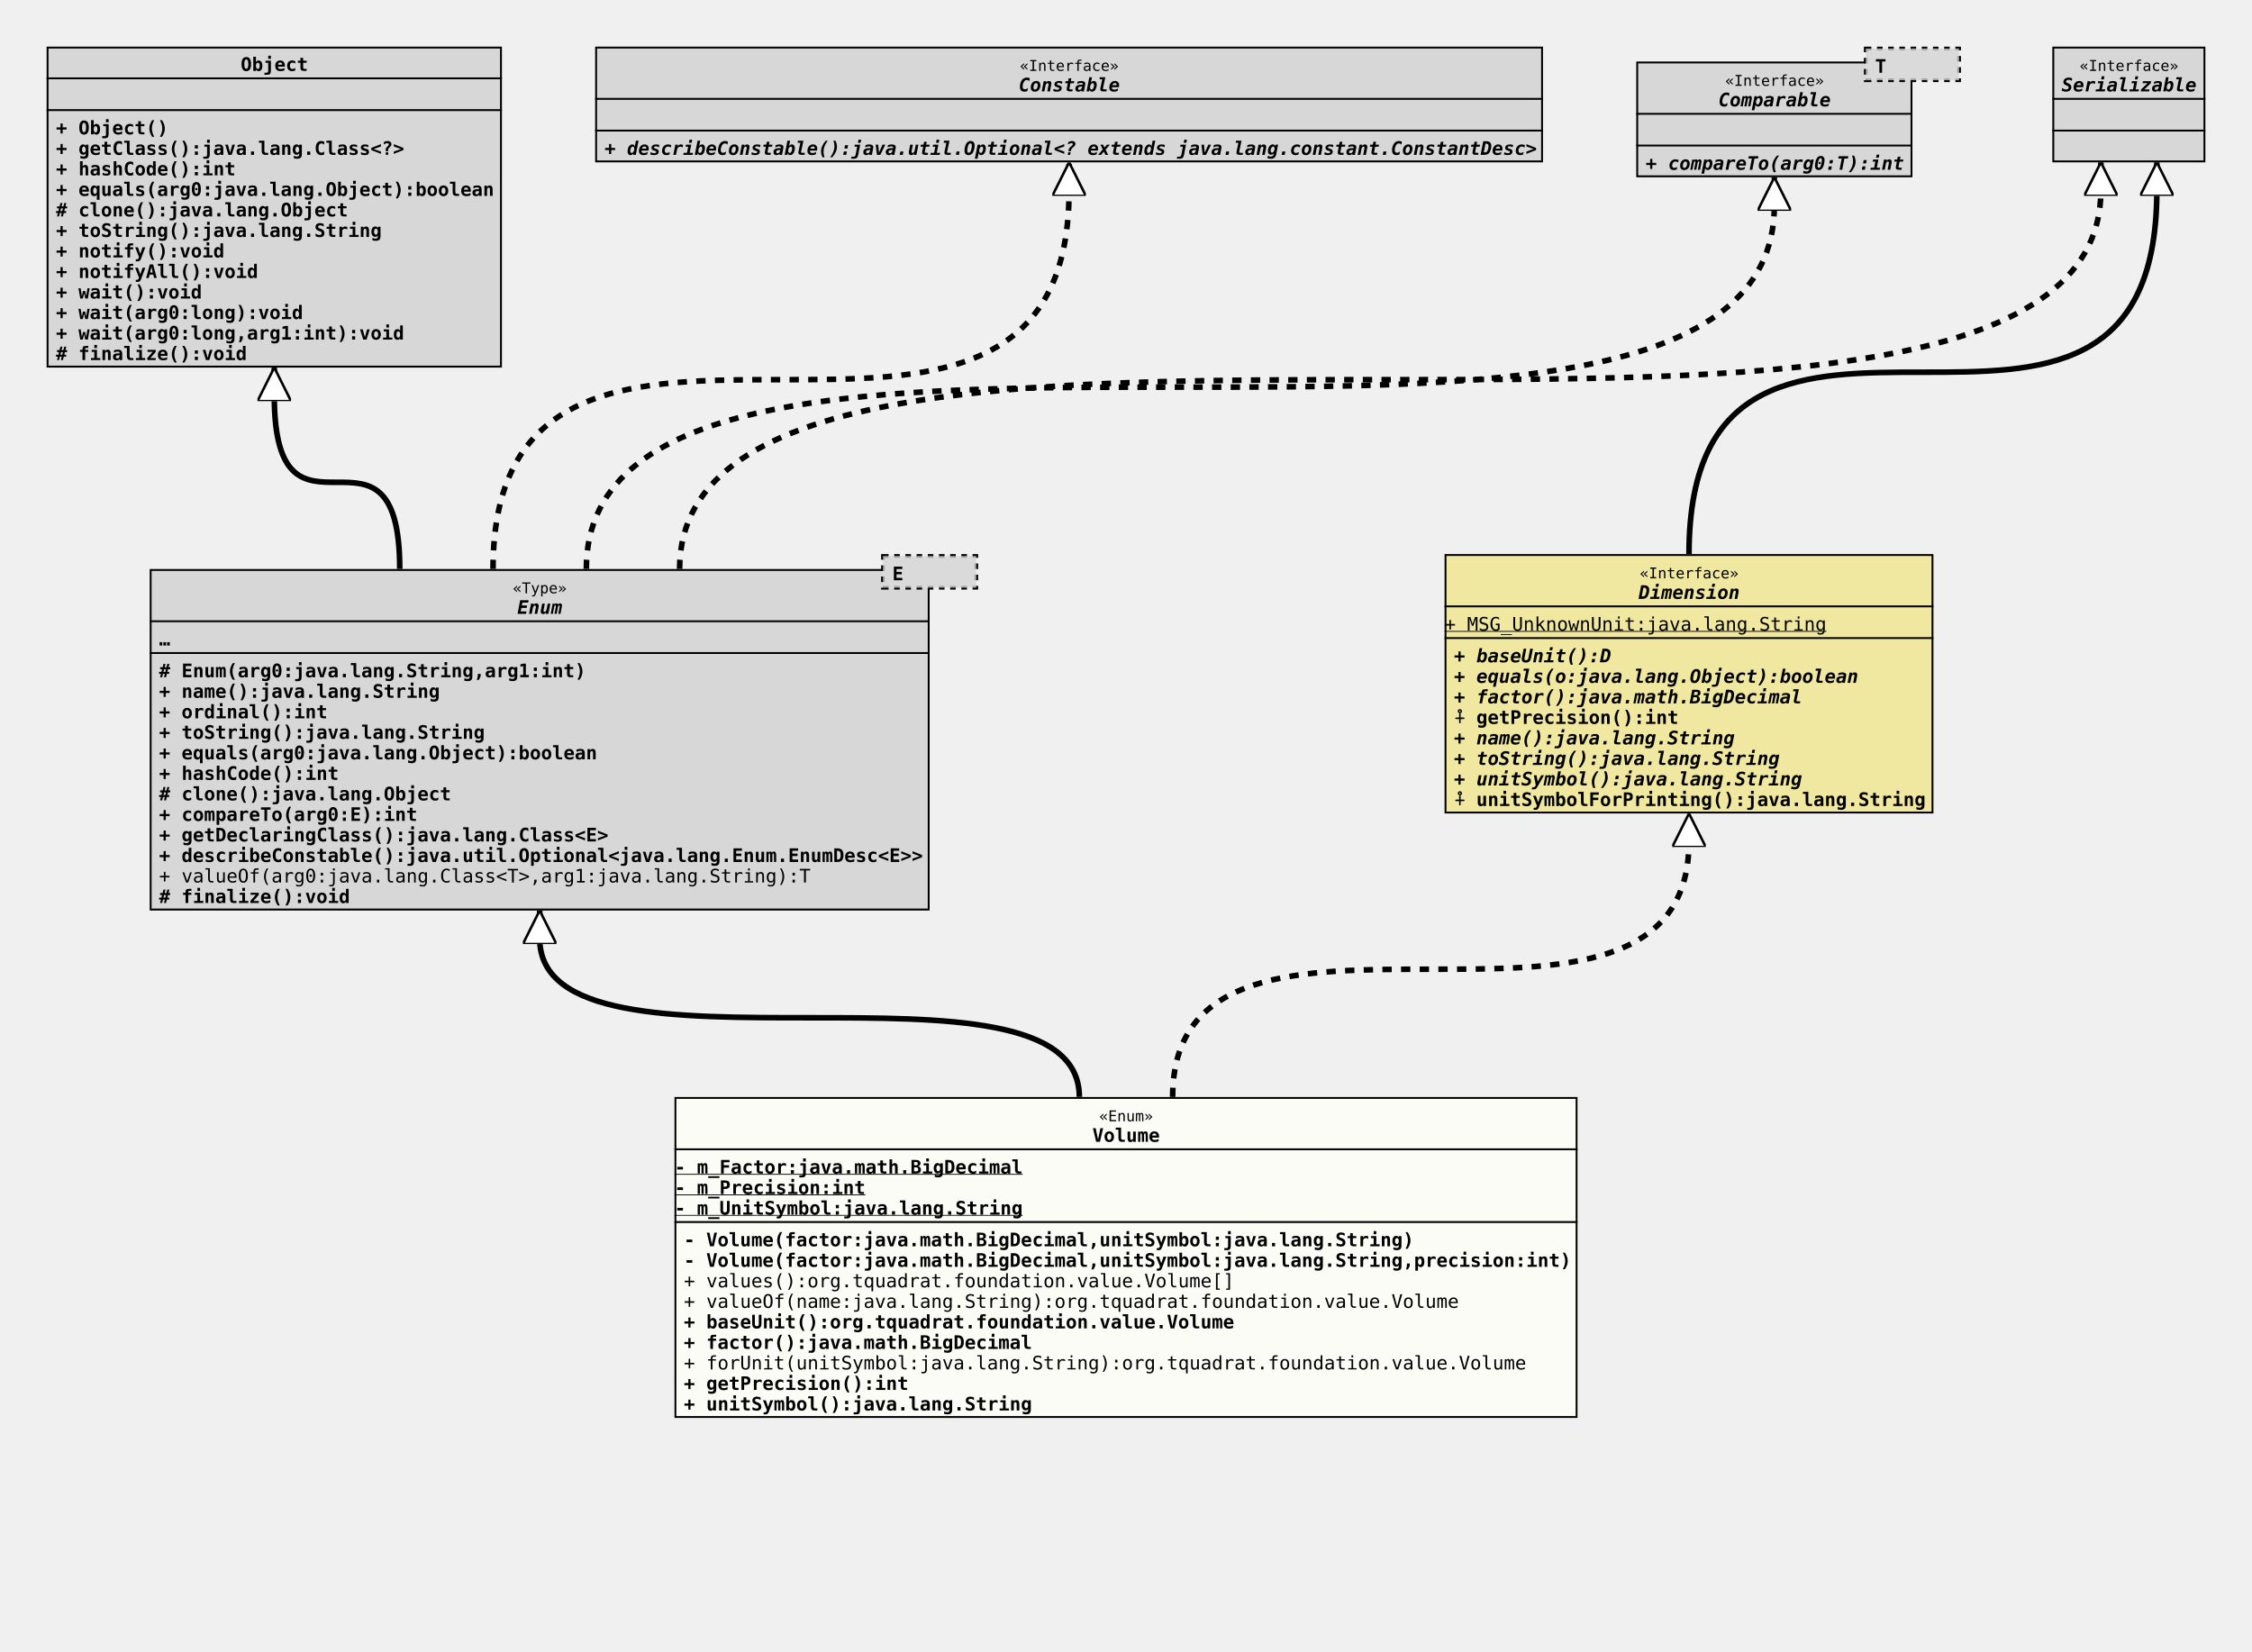
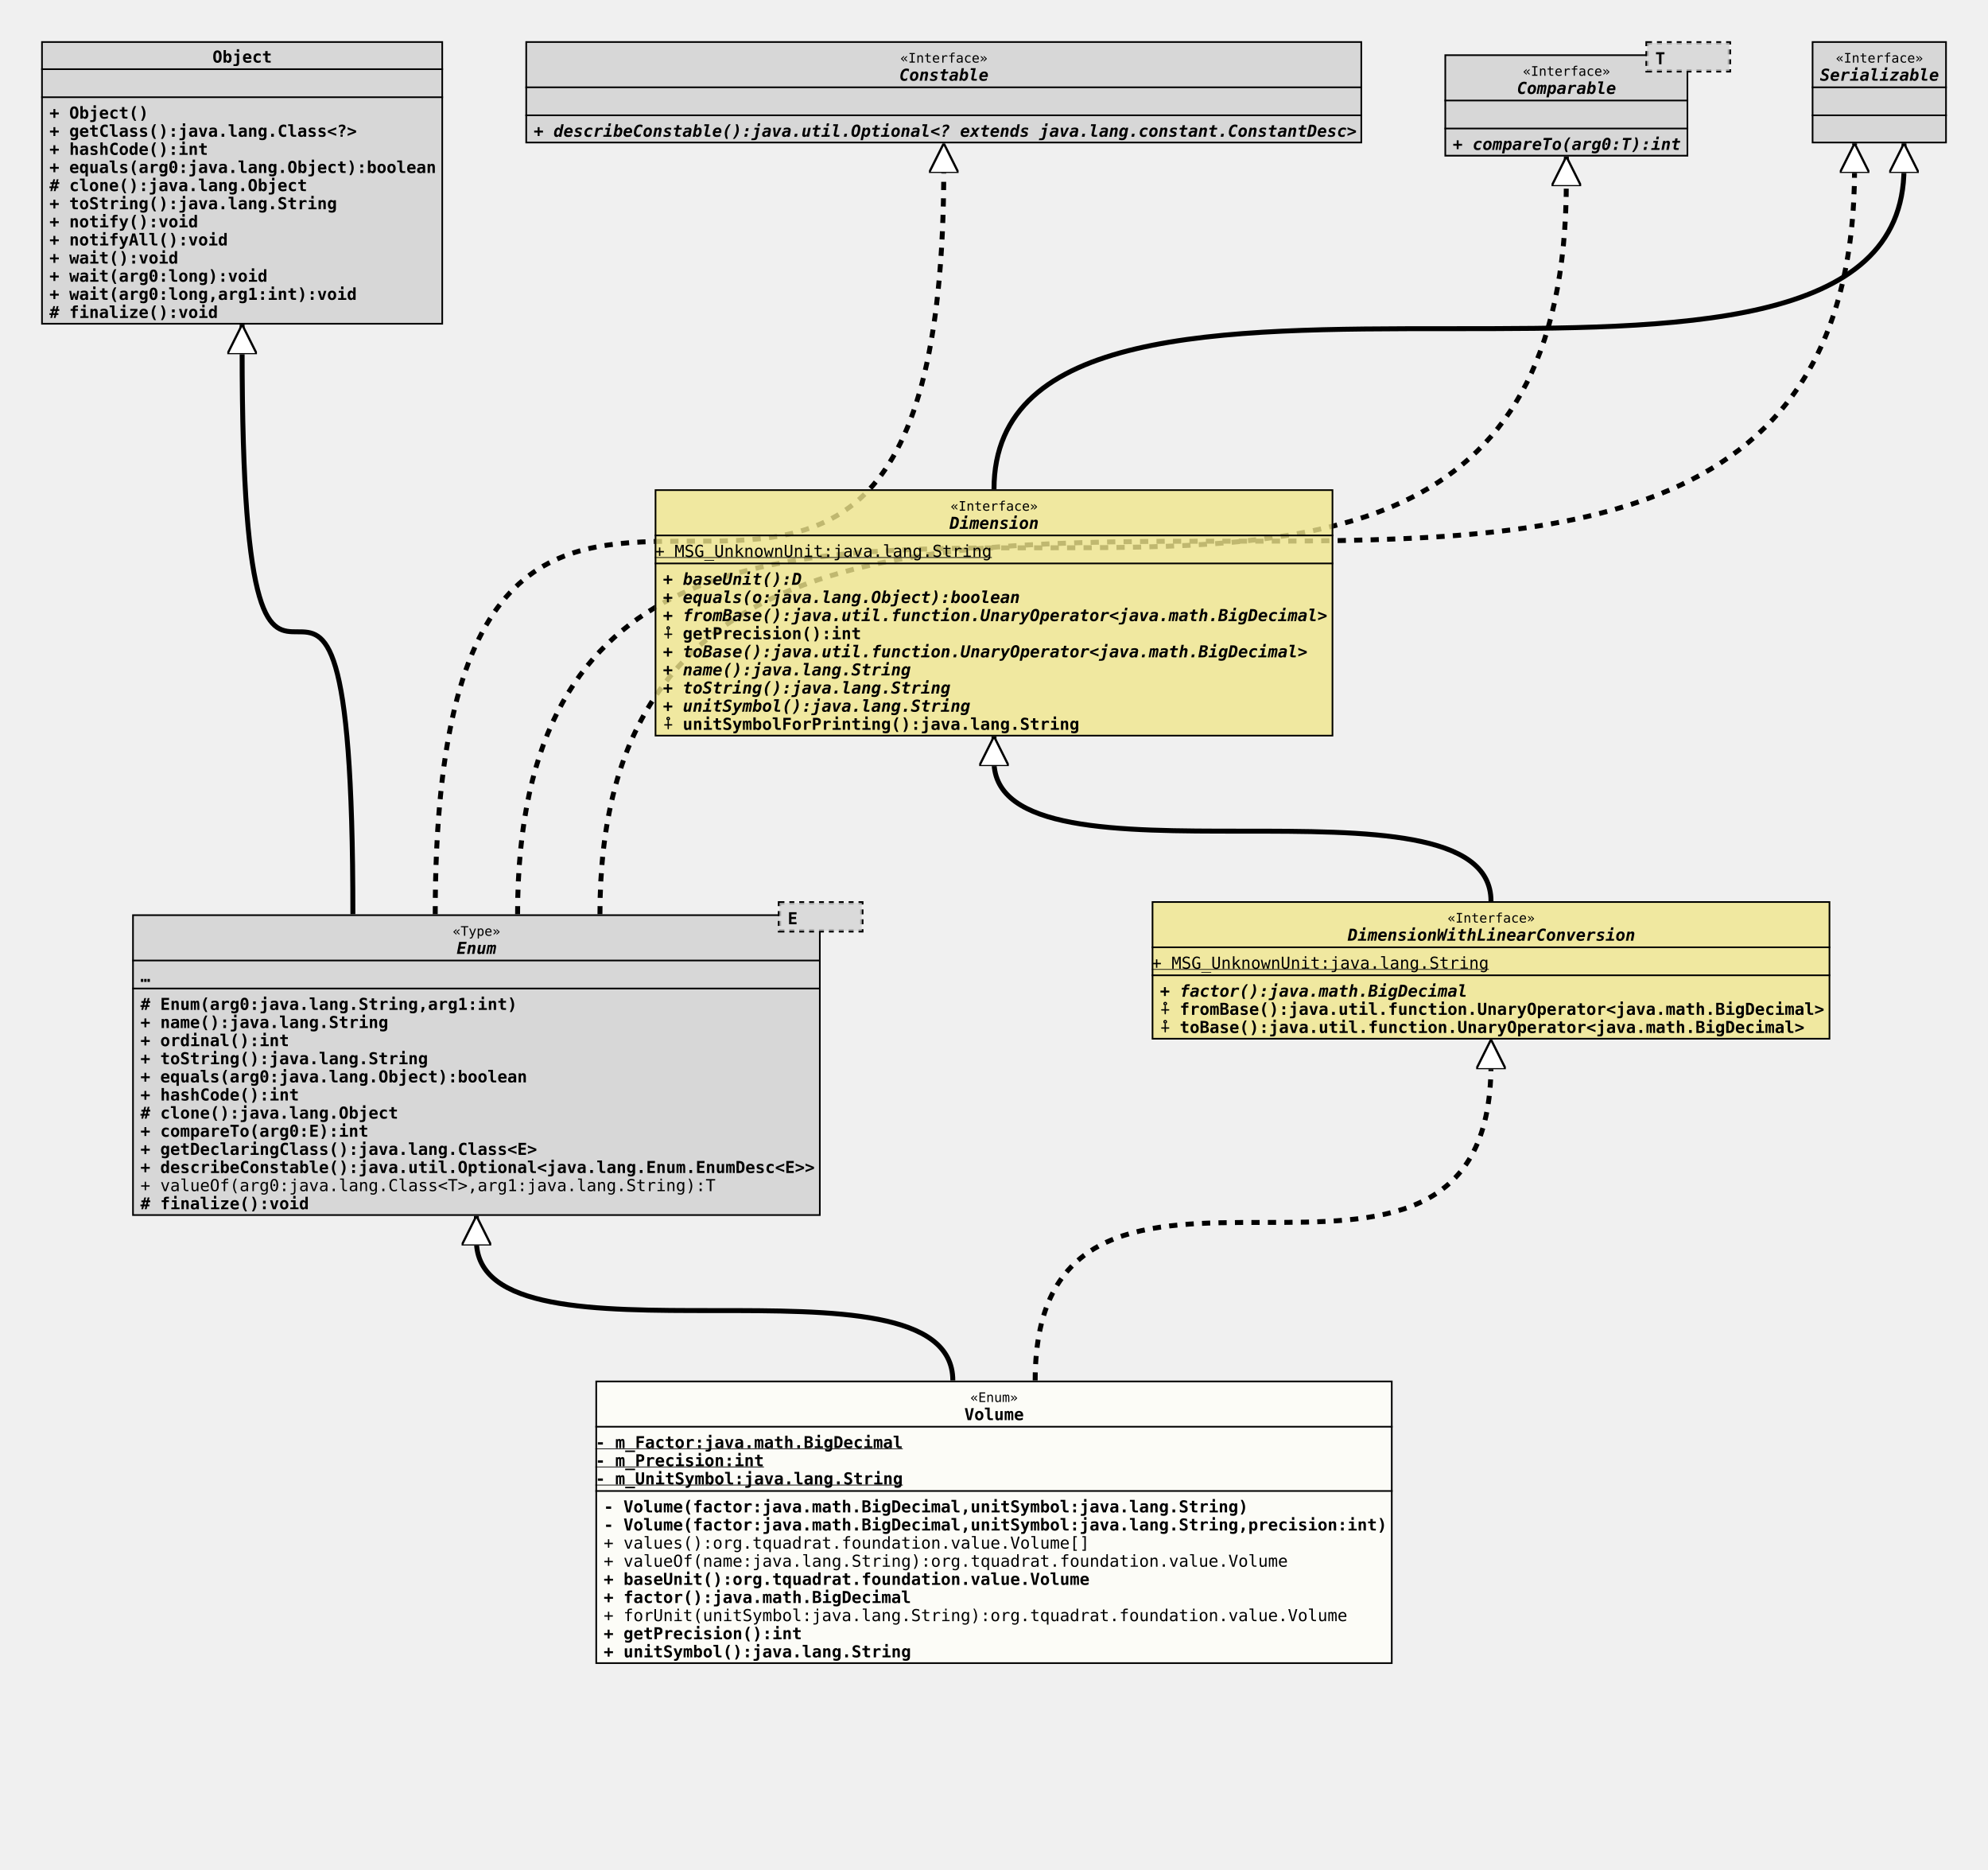
- <svg xmlns="http://www.w3.org/2000/svg" xmlns:xlink="http://www.w3.org/1999/xlink" version="1.1" baseProfile="full" width="1207.000" height="885.000">
+ <svg xmlns="http://www.w3.org/2000/svg" xmlns:xlink="http://www.w3.org/1999/xlink" version="1.1" baseProfile="full" width="1207.000" height="1135.000">
  <defs>
    <style>
            line
            {
              stroke: black;
            }
            line.separator
            {
              stroke:       black;
              stroke-width: 1;
            }
            marker
            {
              fill: white;
            }
            path
            {
              fill:   white;
              stroke: black;
            }
            path.implementation
            {
              fill:             none;
              stroke-dasharray: 5,5;
              stroke-width:     3;
            }
            path.inheritance
            {
              fill:         none;
              stroke-width: 3;
            }
            rect
            {
              fill:         none;
              stroke:       black;
              stroke-width: 2;
            }
            rect.externalClass
            {
              fill:         #D0D0D0;
              fill-opacity: 0.8;
            }
            rect.focusClass
            {
              fill:         #FFFFF9;
              fill-opacity: 0.8;
            }
            rect.otherClass
            {
              fill:         #F0E68C;
              fill-opacity: 0.8;
            }
            rect.template
            {
              fill:             #FFFFFF;
              fill-opacity:     1.0;
              stroke-dasharray: 3,3;
            }
            text
            {
              font-family: monospace;
              font-size:   10px;
              font-weight: bold;
            }
            text.abstract
            {
              font-style: italic;
            }
            text.final
            {
              text-decoration: underline;
            }
            text.static
            {
              font-weight: normal;
            }
            text.stereotype
            {
              font-size:   8px;
              font-weight: normal;
            }
            </style>
    <marker id="inheritance" viewBox="0,0,40,40" markerUnits="strokeWidth" refX="40" refY="20" markerWidth="6" markerHeight="6" orient="auto">
      <path d="M40,20 l-40,-20 v40 Z" fill="#ffffff" stroke="#000000" stroke-width="3" />
    </marker>
    <marker id="implementation" viewBox="0,0,40,40" markerUnits="strokeWidth" refX="40" refY="20" markerWidth="6" markerHeight="6" orient="auto">
      <path d="M40,20 l-40,-20 v40 Z" fill="#ffffff" stroke="#000000" stroke-width="3" />
    </marker>
    <clipPath id="ID000001">
      <rect class="focusClass" height="172.000" width="484.000" x="0.000" y="0.000" />
    </clipPath>
    <symbol id="org.tquadrat.foundation.value.Volume">
      <g>
        <g class="focusClass" clip-path="url(#ID000001)">
          <rect x="0.000" y="0.000" width="484.000" height="172.000" class="focusClass" />
          <line x1="0.000" y1="28.000" x2="484.000" y2="28.000" class="separator" />
          <text x="227.600" y="13.000" class="stereotype">«Enum»</text>
          <text x="224.000" y="24.000">Volume</text>
          <line x1="0.000" y1="67.000" x2="484.000" y2="67.000" class="separator" />
          <text y="41.000" class="final">- m_Factor:java.math.BigDecimal</text>
          <text y="52.000" class="final">- m_Precision:int</text>
          <text y="63.000" class="final">- m_UnitSymbol:java.lang.String</text>
          <text x="5.000" y="80.000">- Volume(factor:java.math.BigDecimal,unitSymbol:java.lang.String)</text>
          <text x="5.000" y="91.000">- Volume(factor:java.math.BigDecimal,unitSymbol:java.lang.String,precision:int)</text>
          <text x="5.000" y="102.000" class="static">+ values():org.tquadrat.foundation.value.Volume[]</text>
          <text x="5.000" y="113.000" class="static">+ valueOf(name:java.lang.String):org.tquadrat.foundation.value.Volume</text>
          <text x="5.000" y="124.000">+ baseUnit():org.tquadrat.foundation.value.Volume</text>
          <text x="5.000" y="135.000">+ factor():java.math.BigDecimal</text>
          <text x="5.000" y="146.000" class="static">+ forUnit(unitSymbol:java.lang.String):org.tquadrat.foundation.value.Volume</text>
          <text x="5.000" y="157.000">+ getPrecision():int</text>
          <text x="5.000" y="168.000">+ unitSymbol():java.lang.String</text>
        </g>
      </g>
    </symbol>
    <clipPath id="ID000002">
      <rect class="externalClass" height="183.000" width="418.000" x="0.000" y="8.000" />
    </clipPath>
    <symbol id="java.lang.Enum">
      <g>
        <g clip-path="url(#ID000002)">
          <rect x="0.000" y="8.000" width="418.000" height="183.000" class="externalClass" />
          <line x1="0.000" y1="36.000" x2="418.000" y2="36.000" class="separator" />
          <text x="194.600" y="21.000" class="stereotype">«Type»</text>
          <text x="197.000" y="32.000" class="abstract">Enum</text>
          <line x1="0.000" y1="53.000" x2="418.000" y2="53.000" class="separator" />
          <text x="5.000" y="49.000">…</text>
          <text x="5.000" y="66.000"># Enum(arg0:java.lang.String,arg1:int)</text>
          <text x="5.000" y="77.000">+ name():java.lang.String</text>
          <text x="5.000" y="88.000">+ ordinal():int</text>
          <text x="5.000" y="99.000">+ toString():java.lang.String</text>
          <text x="5.000" y="110.000">+ equals(arg0:java.lang.Object):boolean</text>
          <text x="5.000" y="121.000">+ hashCode():int</text>
          <text x="5.000" y="132.000"># clone():java.lang.Object</text>
          <text x="5.000" y="143.000">+ compareTo(arg0:E):int</text>
          <text x="5.000" y="154.000">+ getDeclaringClass():java.lang.Class&lt;E&gt;</text>
          <text x="5.000" y="165.000">+ describeConstable():java.util.Optional&lt;java.lang.Enum.EnumDesc&lt;E&gt;&gt;</text>
          <text x="5.000" y="176.000" class="static">+ valueOf(arg0:java.lang.Class&lt;T&gt;,arg1:java.lang.String):T</text>
          <text x="5.000" y="187.000"># finalize():void</text>
        </g>
        <g transform="translate(393.000 0.000)">
          <rect x="0.000" y="1.000" width="50.000" height="17.000" class="template" />
          <rect x="0.000" y="1.000" width="50.000" height="17.000" class="externalClass" stroke="none" stroke-opacity="0.0" />
          <text x="5.000" y="14.000">E</text>
        </g>
      </g>
    </symbol>
    <clipPath id="ID000003">
-       <rect class="otherClass" height="139.000" width="262.000" x="0.000" y="0.000" />
-     </clipPath>
-     <symbol id="org.tquadrat.foundation.value.api.Dimension">
+       <rect class="otherClass" height="84.000" width="412.000" x="0.000" y="0.000" />
+     </clipPath>
+     <symbol id="org.tquadrat.foundation.value.api.DimensionWithLinearConversion">
      <g>
        <g clip-path="url(#ID000003)">
-           <rect x="0.000" y="0.000" width="262.000" height="139.000" class="otherClass" />
-           <line x1="0.000" y1="28.000" x2="262.000" y2="28.000" class="separator" />
-           <text x="104.600" y="13.000" class="stereotype">«Interface»</text>
-           <text x="104.000" y="24.000" class="abstract">Dimension</text>
-           <line x1="0.000" y1="45.000" x2="262.000" y2="45.000" class="separator" />
+           <rect x="0.000" y="0.000" width="412.000" height="84.000" class="otherClass" />
+           <line x1="0.000" y1="28.000" x2="412.000" y2="28.000" class="separator" />
+           <text x="179.600" y="13.000" class="stereotype">«Interface»</text>
+           <text x="119.000" y="24.000" class="abstract">DimensionWithLinearConversion</text>
+           <line x1="0.000" y1="45.000" x2="412.000" y2="45.000" class="separator" />
          <text y="41.000" class="static final">+ MSG_UnknownUnit:java.lang.String</text>
-           <text x="5.000" y="58.000" class="abstract">+ baseUnit():D</text>
-           <text x="5.000" y="69.000" class="abstract">+ equals(o:java.lang.Object):boolean</text>
-           <text x="5.000" y="80.000" class="abstract">+ factor():java.math.BigDecimal</text>
-           <text x="5.000" y="91.000">⨢ getPrecision():int</text>
-           <text x="5.000" y="102.000" class="abstract">+ name():java.lang.String</text>
-           <text x="5.000" y="113.000" class="abstract">+ toString():java.lang.String</text>
-           <text x="5.000" y="124.000" class="abstract">+ unitSymbol():java.lang.String</text>
-           <text x="5.000" y="135.000">⨢ unitSymbolForPrinting():java.lang.String</text>
+           <text x="5.000" y="58.000" class="abstract">+ factor():java.math.BigDecimal</text>
+           <text x="5.000" y="69.000">⨢ fromBase():java.util.function.UnaryOperator&lt;java.math.BigDecimal&gt;</text>
+           <text x="5.000" y="80.000">⨢ toBase():java.util.function.UnaryOperator&lt;java.math.BigDecimal&gt;</text>
        </g>
      </g>
    </symbol>
    <clipPath id="ID000004">
      <rect class="externalClass" height="172.000" width="244.000" x="0.000" y="0.000" />
    </clipPath>
    <symbol id="java.lang.Object">
      <g>
        <g clip-path="url(#ID000004)">
          <rect x="0.000" y="0.000" width="244.000" height="172.000" class="externalClass" />
          <line x1="0.000" y1="17.000" x2="244.000" y2="17.000" class="separator" />
          <text x="104.000" y="13.000">Object</text>
          <line x1="0.000" y1="34.000" x2="244.000" y2="34.000" class="separator" />
          <text x="5.000" y="30.000" />
          <text x="5.000" y="47.000">+ Object()</text>
          <text x="5.000" y="58.000">+ getClass():java.lang.Class&lt;?&gt;</text>
          <text x="5.000" y="69.000">+ hashCode():int</text>
          <text x="5.000" y="80.000">+ equals(arg0:java.lang.Object):boolean</text>
          <text x="5.000" y="91.000"># clone():java.lang.Object</text>
          <text x="5.000" y="102.000">+ toString():java.lang.String</text>
          <text x="5.000" y="113.000">+ notify():void</text>
          <text x="5.000" y="124.000">+ notifyAll():void</text>
          <text x="5.000" y="135.000">+ wait():void</text>
          <text x="5.000" y="146.000">+ wait(arg0:long):void</text>
          <text x="5.000" y="157.000">+ wait(arg0:long,arg1:int):void</text>
          <text x="5.000" y="168.000"># finalize():void</text>
        </g>
      </g>
    </symbol>
    <clipPath id="ID000005">
      <rect class="externalClass" height="62.000" width="508.000" x="0.000" y="0.000" />
    </clipPath>
    <symbol id="java.lang.constant.Constable">
      <g>
        <g clip-path="url(#ID000005)">
          <rect x="0.000" y="0.000" width="508.000" height="62.000" class="externalClass" />
          <line x1="0.000" y1="28.000" x2="508.000" y2="28.000" class="separator" />
          <text x="227.600" y="13.000" class="stereotype">«Interface»</text>
          <text x="227.000" y="24.000" class="abstract">Constable</text>
          <line x1="0.000" y1="45.000" x2="508.000" y2="45.000" class="separator" />
          <text x="5.000" y="41.000" />
          <text x="5.000" y="58.000" class="abstract">+ describeConstable():java.util.Optional&lt;? extends java.lang.constant.ConstantDesc&gt;</text>
        </g>
      </g>
    </symbol>
    <clipPath id="ID000006">
      <rect class="externalClass" height="62.000" width="148.000" x="0.000" y="8.000" />
    </clipPath>
    <symbol id="java.lang.Comparable">
      <g>
        <g clip-path="url(#ID000006)">
          <rect x="0.000" y="8.000" width="148.000" height="62.000" class="externalClass" />
          <line x1="0.000" y1="36.000" x2="148.000" y2="36.000" class="separator" />
          <text x="47.600" y="21.000" class="stereotype">«Interface»</text>
          <text x="44.000" y="32.000" class="abstract">Comparable</text>
          <line x1="0.000" y1="53.000" x2="148.000" y2="53.000" class="separator" />
          <text x="5.000" y="49.000" />
          <text x="5.000" y="66.000" class="abstract">+ compareTo(arg0:T):int</text>
        </g>
        <g transform="translate(123.000 0.000)">
          <rect x="0.000" y="1.000" width="50.000" height="17.000" class="template" />
          <rect x="0.000" y="1.000" width="50.000" height="17.000" class="externalClass" stroke="none" stroke-opacity="0.0" />
          <text x="5.000" y="14.000">T</text>
        </g>
      </g>
    </symbol>
    <clipPath id="ID000007">
      <rect class="externalClass" height="62.000" width="82.000" x="0.000" y="0.000" />
    </clipPath>
    <symbol id="java.io.Serializable">
      <g>
        <g clip-path="url(#ID000007)">
          <rect x="0.000" y="0.000" width="82.000" height="62.000" class="externalClass" />
          <line x1="0.000" y1="28.000" x2="82.000" y2="28.000" class="separator" />
          <text x="14.600" y="13.000" class="stereotype">«Interface»</text>
          <text x="5.000" y="24.000" class="abstract">Serializable</text>
          <line x1="0.000" y1="45.000" x2="82.000" y2="45.000" class="separator" />
          <text x="5.000" y="41.000" />
          <text x="5.000" y="58.000" />
        </g>
      </g>
    </symbol>
    <clipPath id="ID000008">
+       <rect class="otherClass" height="150.000" width="412.000" x="0.000" y="0.000" />
+     </clipPath>
+     <symbol id="org.tquadrat.foundation.value.api.Dimension">
+       <g>
+         <g clip-path="url(#ID000008)">
+           <rect x="0.000" y="0.000" width="412.000" height="150.000" class="otherClass" />
+           <line x1="0.000" y1="28.000" x2="412.000" y2="28.000" class="separator" />
+           <text x="179.600" y="13.000" class="stereotype">«Interface»</text>
+           <text x="179.000" y="24.000" class="abstract">Dimension</text>
+           <line x1="0.000" y1="45.000" x2="412.000" y2="45.000" class="separator" />
+           <text y="41.000" class="static final">+ MSG_UnknownUnit:java.lang.String</text>
+           <text x="5.000" y="58.000" class="abstract">+ baseUnit():D</text>
+           <text x="5.000" y="69.000" class="abstract">+ equals(o:java.lang.Object):boolean</text>
+           <text x="5.000" y="80.000" class="abstract">+ fromBase():java.util.function.UnaryOperator&lt;java.math.BigDecimal&gt;</text>
+           <text x="5.000" y="91.000">⨢ getPrecision():int</text>
+           <text x="5.000" y="102.000" class="abstract">+ toBase():java.util.function.UnaryOperator&lt;java.math.BigDecimal&gt;</text>
+           <text x="5.000" y="113.000" class="abstract">+ name():java.lang.String</text>
+           <text x="5.000" y="124.000" class="abstract">+ toString():java.lang.String</text>
+           <text x="5.000" y="135.000" class="abstract">+ unitSymbol():java.lang.String</text>
+           <text x="5.000" y="146.000">⨢ unitSymbolForPrinting():java.lang.String</text>
+         </g>
+       </g>
+     </symbol>
+     <clipPath id="ID000009">
      <rect class="externalClass" height="62.000" width="82.000" x="0.000" y="0.000" />
    </clipPath>
  </defs>
-   <path class="inheritance" d="M578.500,588.000 c0.000,-85.000,-289.250,0.000,-289.250,-85.000 v-15" marker-end="url(#inheritance)" />
-   <path class="implementation" d="M628.500,588.000 c0.000,-137.000,276.750,0.000,276.750,-137.000 v-15" marker-end="url(#implementation)" />
-   <path class="inheritance" d="M214.250,305.000 c0.000,-93.000,-67.250,0.000,-67.250,-93.000 v-15" marker-end="url(#inheritance)" />
-   <path class="implementation" d="M264.250,305.000 c0.000,-203.000,308.750,0.000,308.750,-203.000 v-15" marker-end="url(#implementation)" />
-   <path class="implementation" d="M314.250,305.000 c0.000,-195.000,636.750,0.000,636.750,-195.000 v-15" marker-end="url(#implementation)" />
-   <path class="implementation" d="M364.250,305.000 c0.000,-203.000,761.750,0.000,761.750,-203.000 v-15" marker-end="url(#implementation)" />
-   <path class="inheritance" d="M905.250,297.000 c0.000,-195.000,250.750,0.000,250.750,-195.000 v-15" marker-end="url(#inheritance)" />
+   <path class="inheritance" d="M578.500,838.000 c0.000,-85.000,-289.250,0.000,-289.250,-85.000 v-15" marker-end="url(#inheritance)" />
+   <path class="implementation" d="M628.500,838.000 c0.000,-192.000,276.750,0.000,276.750,-192.000 v-15" marker-end="url(#implementation)" />
+   <path class="inheritance" d="M214.250,555.000 c0.000,-343.000,-67.250,0.000,-67.250,-343.000 v-15" marker-end="url(#inheritance)" />
+   <path class="implementation" d="M264.250,555.000 c0.000,-453.000,308.750,0.000,308.750,-453.000 v-15" marker-end="url(#implementation)" />
+   <path class="implementation" d="M314.250,555.000 c0.000,-445.000,636.750,0.000,636.750,-445.000 v-15" marker-end="url(#implementation)" />
+   <path class="implementation" d="M364.250,555.000 c0.000,-453.000,761.750,0.000,761.750,-453.000 v-15" marker-end="url(#implementation)" />
+   <path class="inheritance" d="M905.250,547.000 c0.000,-85.000,-301.750,0.000,-301.750,-85.000 v-15" marker-end="url(#inheritance)" />
+   <path class="inheritance" d="M603.500,297.000 c0.000,-195.000,552.500,0.000,552.500,-195.000 v-15" marker-end="url(#inheritance)" />
  <use x="25.000" y="25.000" xlink:href="#java.lang.Object" />
  <use x="319.000" y="25.000" xlink:href="#java.lang.constant.Constable" />
  <use x="877.000" y="25.000" xlink:href="#java.lang.Comparable" />
  <use x="1100.000" y="25.000" xlink:href="#java.io.Serializable" />
-   <use x="80.250" y="297.000" xlink:href="#java.lang.Enum" />
-   <use x="774.250" y="297.000" xlink:href="#org.tquadrat.foundation.value.api.Dimension" />
-   <use x="361.500" y="588.000" xlink:href="#org.tquadrat.foundation.value.Volume" />
+   <use x="397.500" y="297.000" xlink:href="#org.tquadrat.foundation.value.api.Dimension" />
+   <use x="80.250" y="547.000" xlink:href="#java.lang.Enum" />
+   <use x="699.250" y="547.000" xlink:href="#org.tquadrat.foundation.value.api.DimensionWithLinearConversion" />
+   <use x="361.500" y="838.000" xlink:href="#org.tquadrat.foundation.value.Volume" />
</svg>
